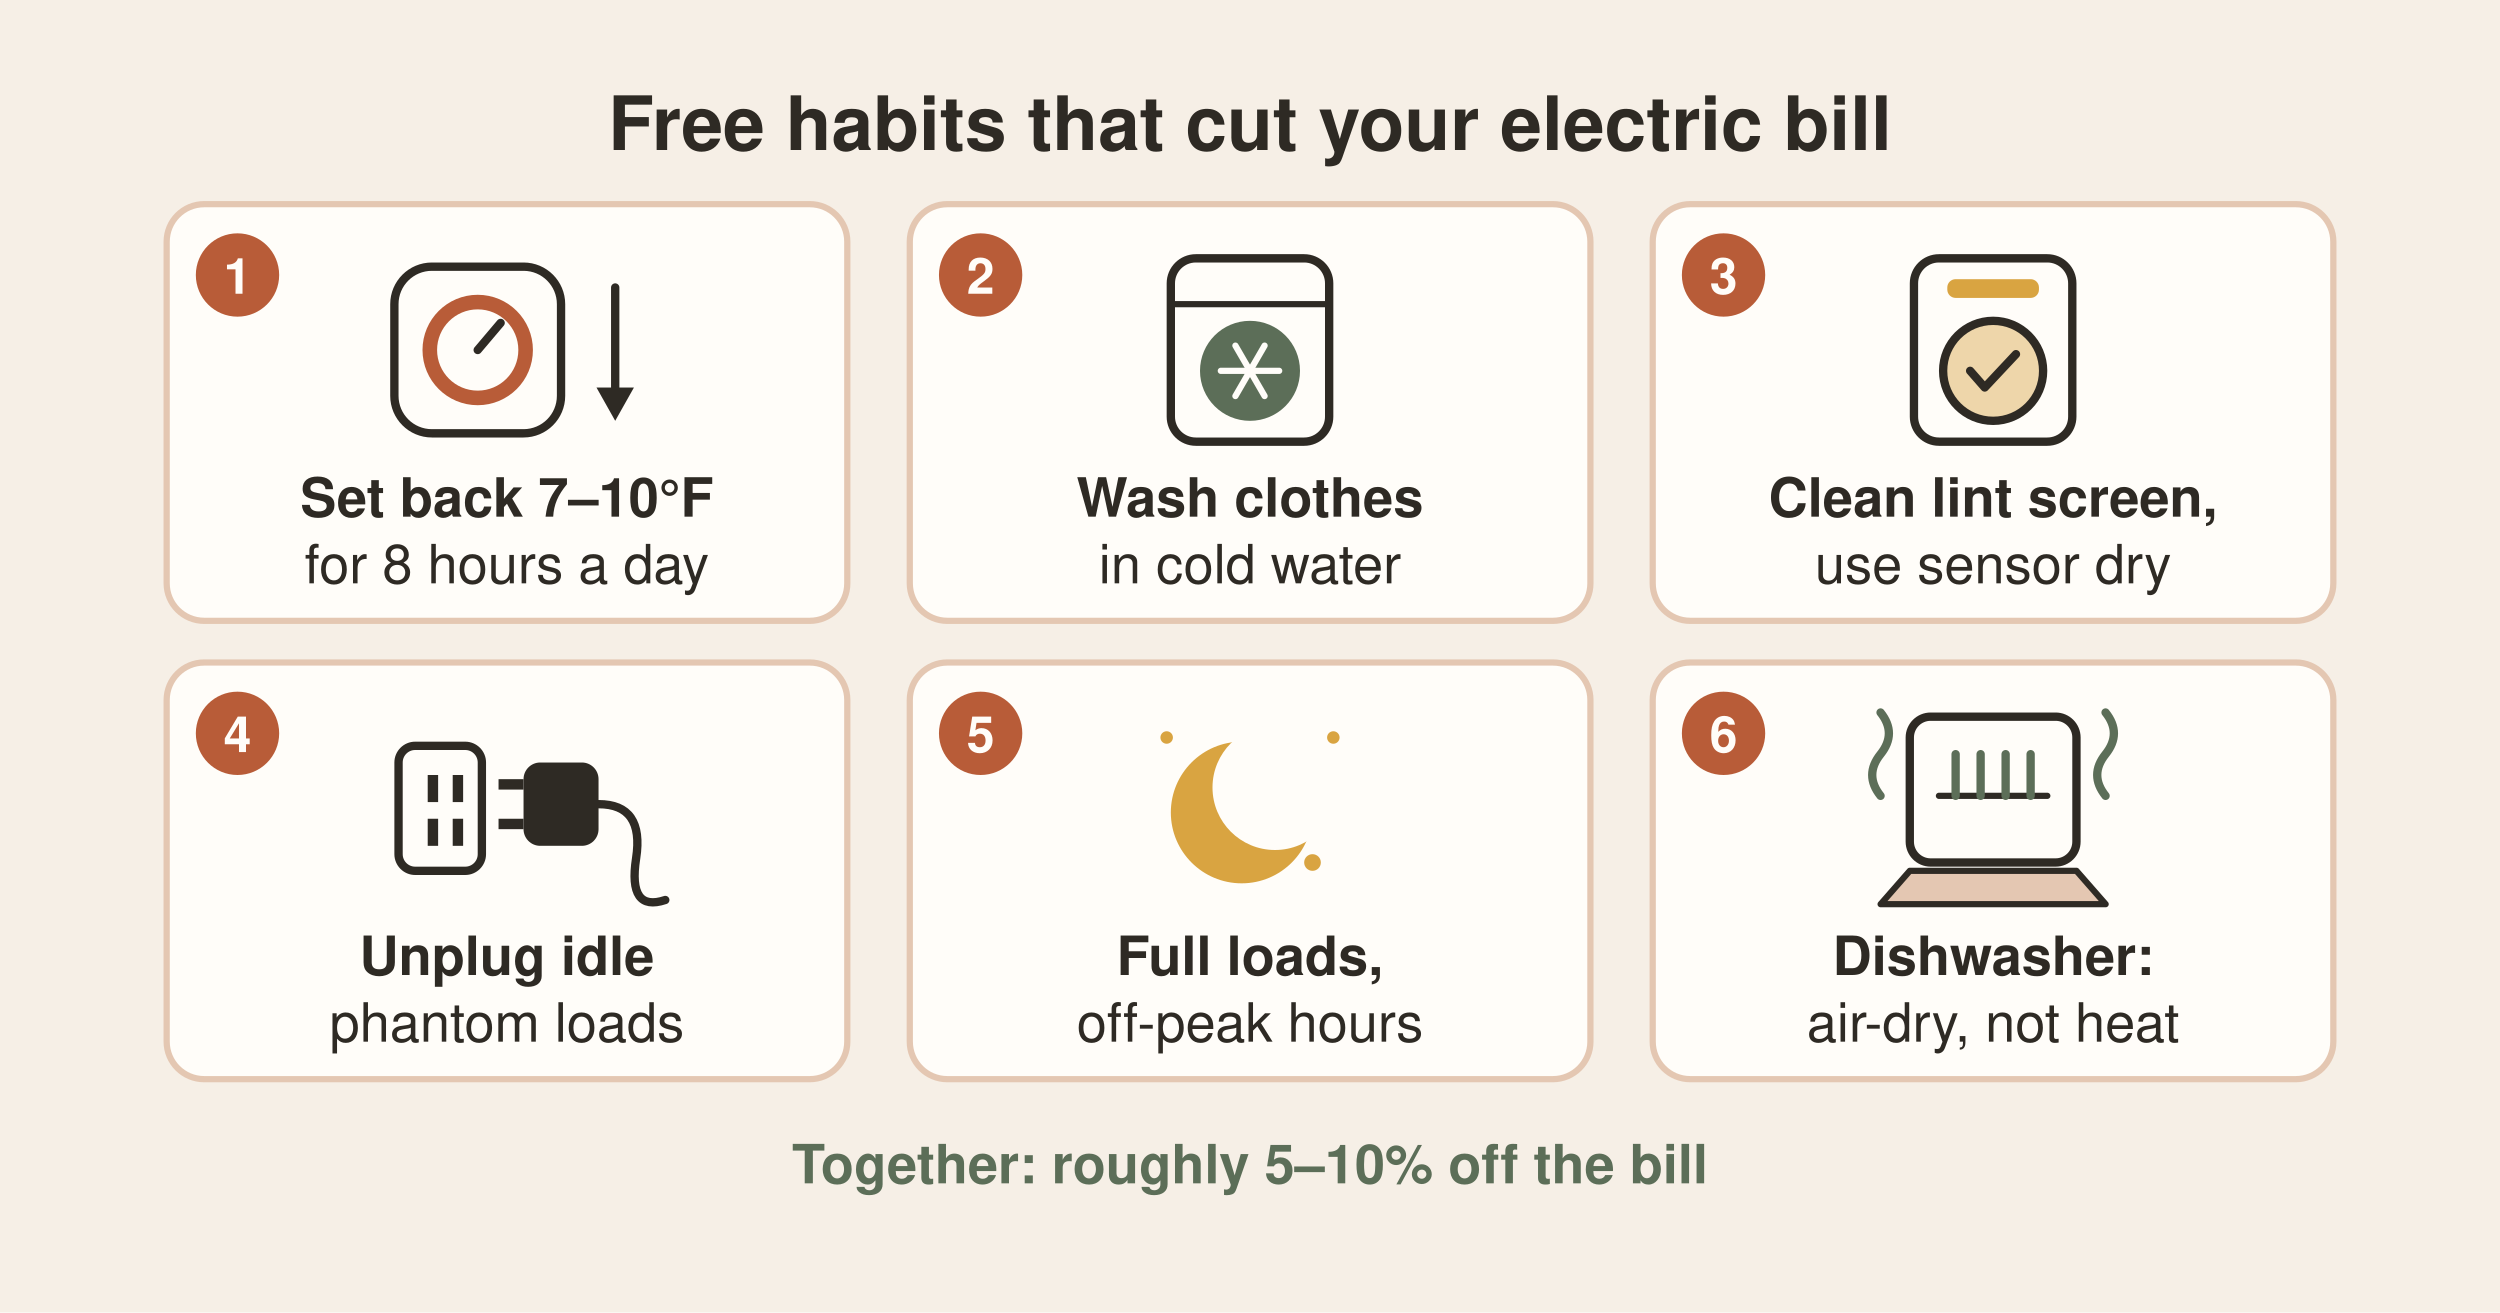
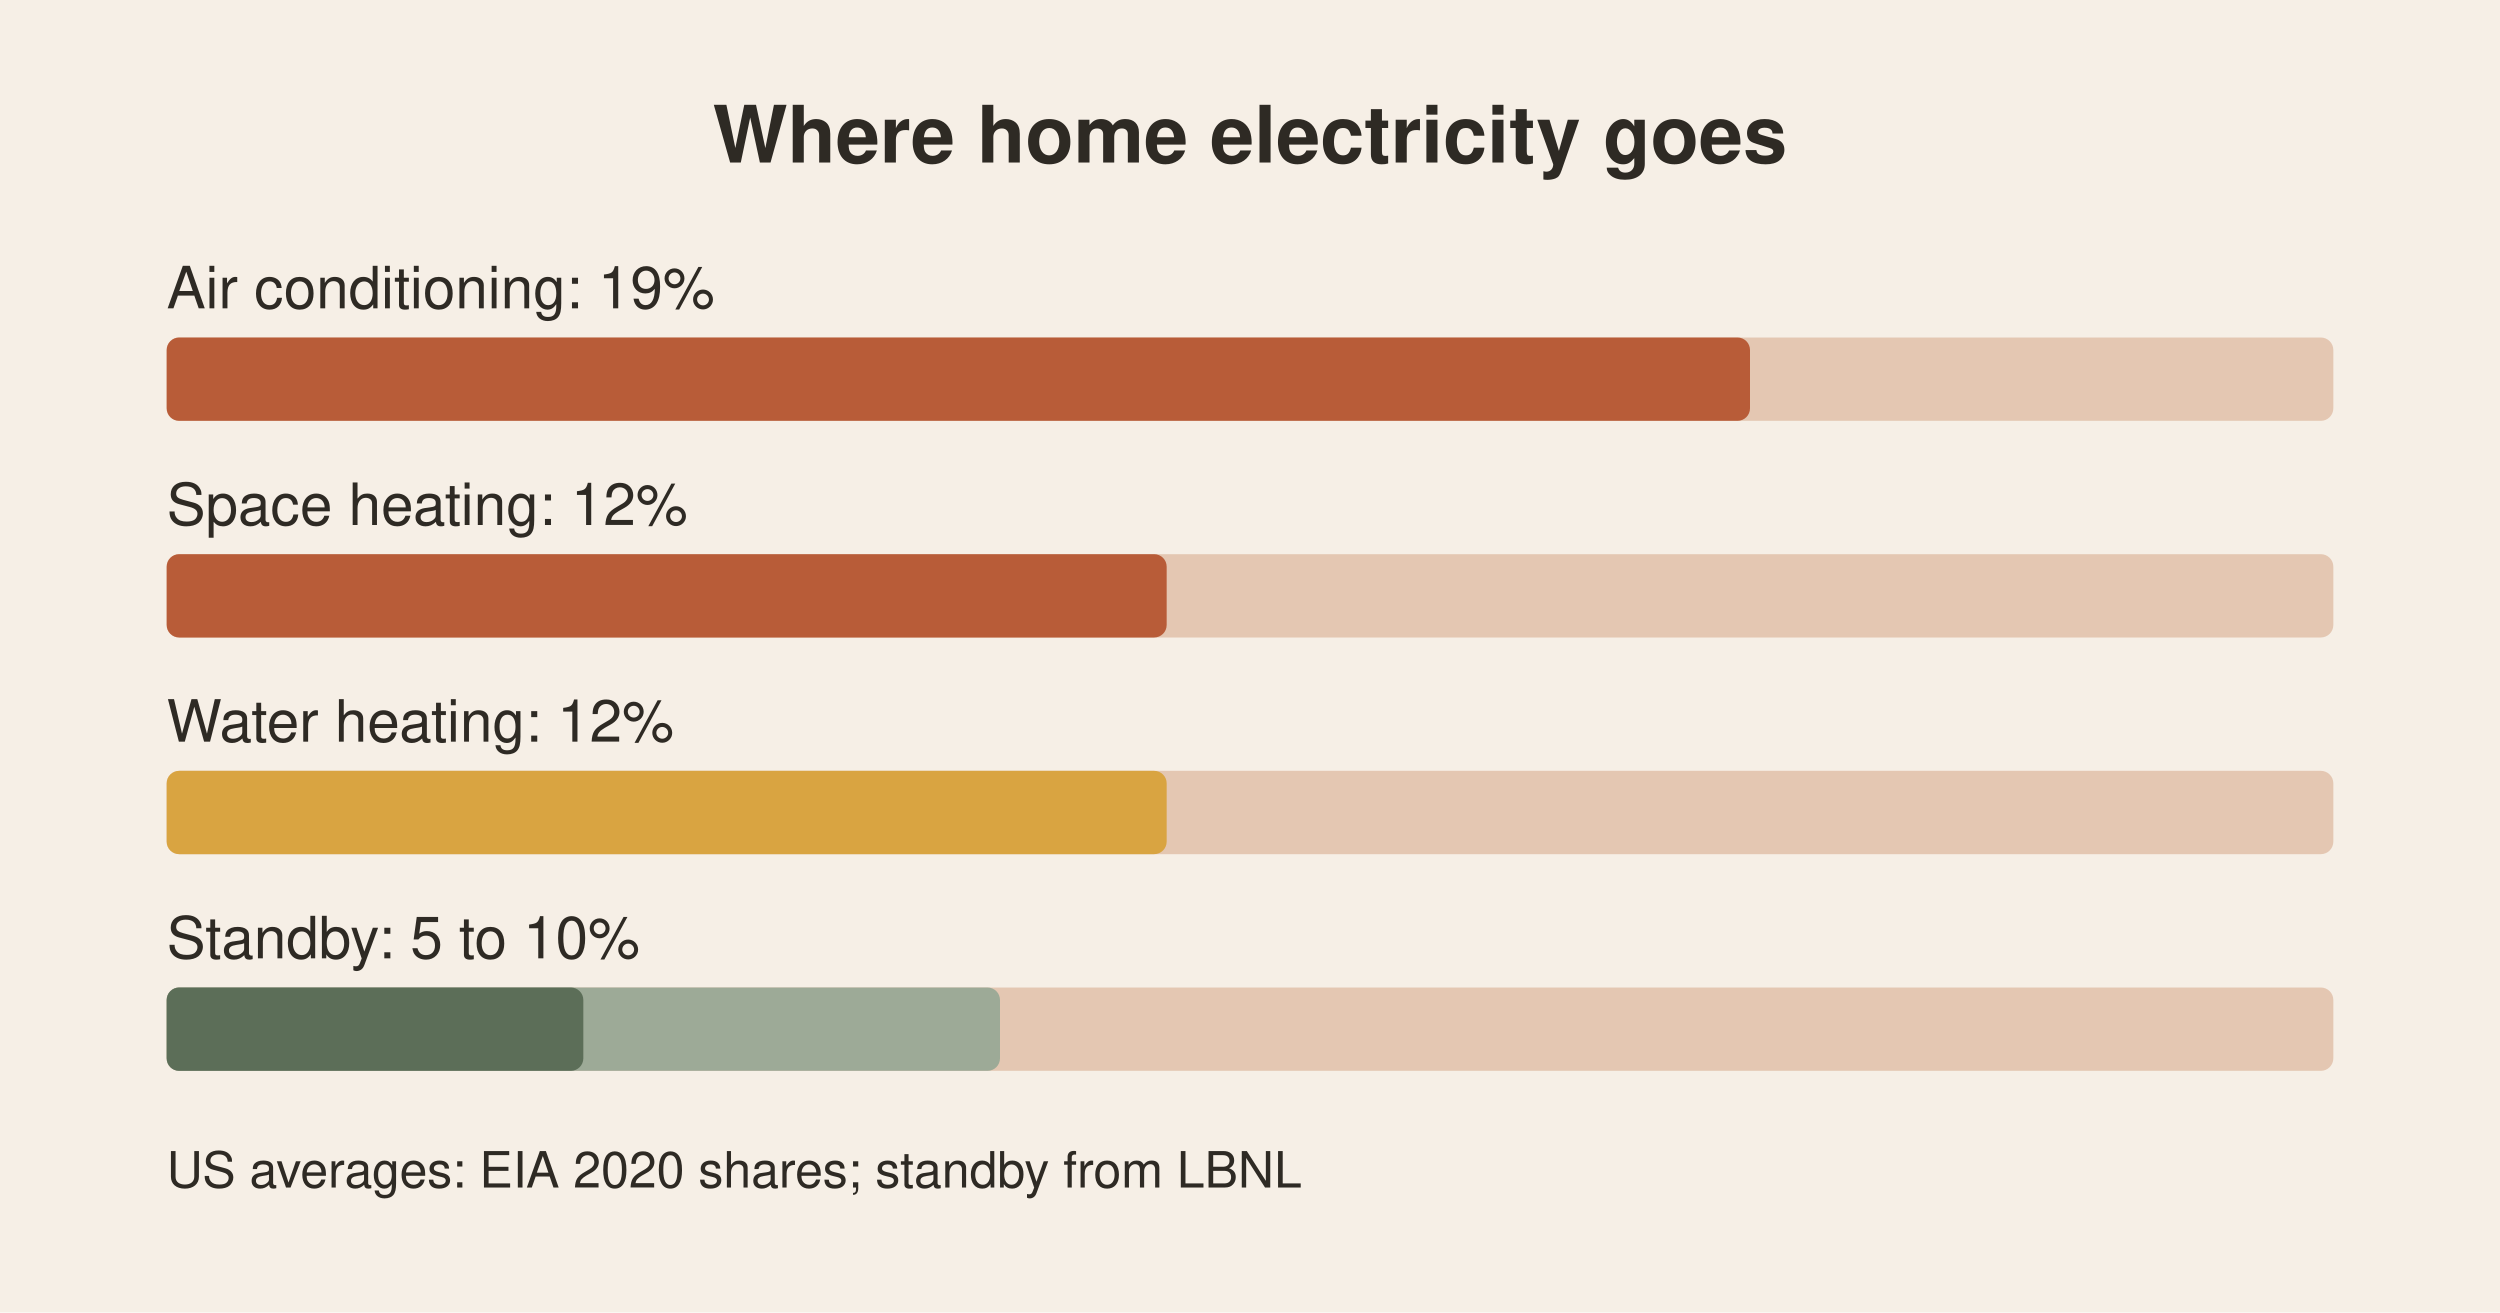
- <svg xmlns="http://www.w3.org/2000/svg" width="1200" height="630" viewBox="0 0 1200 630">
-   <rect x="0" y="0" width="1200" height="630" fill="#F6EFE6" />
-   <text x="600" y="72" font-family="Helvetica, Arial, sans-serif" font-size="36" font-weight="bold" text-anchor="middle" fill="#2E2A24">Free habits that cut your electric bill</text>
-   <rect x="80" y="98" width="326.7" height="200" rx="18" fill="#FFFDF9" stroke="#E4C7B2" stroke-width="3" />
-   <circle cx="114" cy="132" r="20" fill="#B85C38" />
-   <text x="114" y="141" font-family="Helvetica, Arial, sans-serif" font-size="24" font-weight="bold" text-anchor="middle" fill="#FFFDF9">1</text>
-   <rect x="189.3" y="128" width="80" height="80" rx="18" fill="#FFFDF9" stroke="#2E2A24" stroke-width="4" />
-   <circle cx="229.3" cy="168" r="23" fill="none" stroke="#B85C38" stroke-width="7" />
-   <line x1="229.3" y1="168" x2="240.3" y2="155" stroke="#2E2A24" stroke-width="4" stroke-linecap="round" />
-   <line x1="295.3" y1="138" x2="295.3" y2="188" stroke="#2E2A24" stroke-width="4" stroke-linecap="round" />
-   <polygon points="295.3,202 286.3,186 304.3,186" fill="#2E2A24" />
-   <text x="243.3" y="248" font-family="Helvetica, Arial, sans-serif" font-size="26" font-weight="bold" text-anchor="middle" fill="#2E2A24">Set back 7–10°F</text>
-   <text x="243.3" y="280" font-family="Helvetica, Arial, sans-serif" font-size="26" text-anchor="middle" fill="#2E2A24">for 8 hours a day</text>
-   <rect x="436.7" y="98" width="326.7" height="200" rx="18" fill="#FFFDF9" stroke="#E4C7B2" stroke-width="3" />
-   <circle cx="470.7" cy="132" r="20" fill="#B85C38" />
-   <text x="470.7" y="141" font-family="Helvetica, Arial, sans-serif" font-size="24" font-weight="bold" text-anchor="middle" fill="#FFFDF9">2</text>
-   <rect x="562" y="124" width="76" height="88" rx="12" fill="#FFFDF9" stroke="#2E2A24" stroke-width="4" />
-   <line x1="562" y1="146" x2="638" y2="146" stroke="#2E2A24" stroke-width="3" stroke-linecap="round" />
-   <circle cx="600" cy="178" r="24" fill="#5C6E58" />
-   <line x1="586" y1="178" x2="614" y2="178" stroke="#FFFDF9" stroke-width="3" stroke-linecap="round" />
-   <line x1="593" y1="165.9" x2="607" y2="190.1" stroke="#FFFDF9" stroke-width="3" stroke-linecap="round" />
-   <line x1="607" y1="165.9" x2="593" y2="190.1" stroke="#FFFDF9" stroke-width="3" stroke-linecap="round" />
-   <text x="600" y="248" font-family="Helvetica, Arial, sans-serif" font-size="26" font-weight="bold" text-anchor="middle" fill="#2E2A24">Wash clothes</text>
-   <text x="600" y="280" font-family="Helvetica, Arial, sans-serif" font-size="26" text-anchor="middle" fill="#2E2A24">in cold water</text>
-   <rect x="793.3" y="98" width="326.7" height="200" rx="18" fill="#FFFDF9" stroke="#E4C7B2" stroke-width="3" />
-   <circle cx="827.3" cy="132" r="20" fill="#B85C38" />
-   <text x="827.3" y="141" font-family="Helvetica, Arial, sans-serif" font-size="24" font-weight="bold" text-anchor="middle" fill="#FFFDF9">3</text>
-   <rect x="918.7" y="124" width="76" height="88" rx="12" fill="#FFFDF9" stroke="#2E2A24" stroke-width="4" />
-   <rect x="934.7" y="134" width="44" height="9" rx="4" fill="#D9A441" />
-   <circle cx="956.7" cy="178" r="24" fill="#EED6AA" stroke="#2E2A24" stroke-width="4" />
-   <path d="M945.667,178 l7,8 l15,-16" fill="none" stroke="#2E2A24" stroke-width="4" stroke-linecap="round" stroke-linejoin="round" />
-   <text x="956.7" y="248" font-family="Helvetica, Arial, sans-serif" font-size="26" font-weight="bold" text-anchor="middle" fill="#2E2A24">Clean lint screen,</text>
-   <text x="956.7" y="280" font-family="Helvetica, Arial, sans-serif" font-size="26" text-anchor="middle" fill="#2E2A24">use sensor dry</text>
-   <rect x="80" y="318" width="326.7" height="200" rx="18" fill="#FFFDF9" stroke="#E4C7B2" stroke-width="3" />
-   <circle cx="114" cy="352" r="20" fill="#B85C38" />
-   <text x="114" y="361" font-family="Helvetica, Arial, sans-serif" font-size="24" font-weight="bold" text-anchor="middle" fill="#FFFDF9">4</text>
-   <rect x="191.3" y="358" width="40" height="60" rx="8" fill="#FFFDF9" stroke="#2E2A24" stroke-width="4" />
-   <rect x="205.3" y="372" width="5" height="13" fill="#2E2A24" />
-   <rect x="217.3" y="372" width="5" height="13" fill="#2E2A24" />
-   <rect x="205.3" y="393" width="5" height="13" fill="#2E2A24" />
-   <rect x="217.3" y="393" width="5" height="13" fill="#2E2A24" />
-   <rect x="251.3" y="366" width="36" height="40" rx="8" fill="#2E2A24" />
-   <rect x="239.3" y="374" width="12" height="5" fill="#2E2A24" />
-   <rect x="239.3" y="393" width="12" height="5" fill="#2E2A24" />
-   <path d="M287.333,386 q22,0 18,26 t14,20" fill="none" stroke="#2E2A24" stroke-width="4" stroke-linecap="round" stroke-linejoin="round" />
-   <text x="243.3" y="468" font-family="Helvetica, Arial, sans-serif" font-size="26" font-weight="bold" text-anchor="middle" fill="#2E2A24">Unplug idle</text>
-   <text x="243.3" y="500" font-family="Helvetica, Arial, sans-serif" font-size="26" text-anchor="middle" fill="#2E2A24">phantom loads</text>
-   <rect x="436.7" y="318" width="326.7" height="200" rx="18" fill="#FFFDF9" stroke="#E4C7B2" stroke-width="3" />
-   <circle cx="470.7" cy="352" r="20" fill="#B85C38" />
-   <text x="470.7" y="361" font-family="Helvetica, Arial, sans-serif" font-size="24" font-weight="bold" text-anchor="middle" fill="#FFFDF9">5</text>
-   <circle cx="596" cy="390" r="34" fill="#D9A441" />
-   <circle cx="612" cy="378" r="30" fill="#FFFDF9" />
-   <circle cx="630" cy="414" r="4" fill="#D9A441" />
-   <circle cx="640" cy="354" r="3" fill="#D9A441" />
-   <circle cx="560" cy="354" r="3" fill="#D9A441" />
-   <text x="600" y="468" font-family="Helvetica, Arial, sans-serif" font-size="26" font-weight="bold" text-anchor="middle" fill="#2E2A24">Full loads,</text>
-   <text x="600" y="500" font-family="Helvetica, Arial, sans-serif" font-size="26" text-anchor="middle" fill="#2E2A24">off-peak hours</text>
-   <rect x="793.3" y="318" width="326.7" height="200" rx="18" fill="#FFFDF9" stroke="#E4C7B2" stroke-width="3" />
-   <circle cx="827.3" cy="352" r="20" fill="#B85C38" />
-   <text x="827.3" y="361" font-family="Helvetica, Arial, sans-serif" font-size="24" font-weight="bold" text-anchor="middle" fill="#FFFDF9">6</text>
-   <rect x="916.7" y="344" width="80" height="70" rx="10" fill="#FFFDF9" stroke="#2E2A24" stroke-width="4" />
-   <line x1="930.7" y1="382" x2="982.7" y2="382" stroke="#2E2A24" stroke-width="3" stroke-linecap="round" />
-   <line x1="938.7" y1="382" x2="938.7" y2="362" stroke="#5C6E58" stroke-width="4" stroke-linecap="round" />
-   <line x1="950.7" y1="382" x2="950.7" y2="362" stroke="#5C6E58" stroke-width="4" stroke-linecap="round" />
-   <line x1="962.7" y1="382" x2="962.7" y2="362" stroke="#5C6E58" stroke-width="4" stroke-linecap="round" />
-   <line x1="974.7" y1="382" x2="974.7" y2="362" stroke="#5C6E58" stroke-width="4" stroke-linecap="round" />
-   <polygon points="916.7,418 996.7,418 1010.7,434 902.7,434" fill="#E4C7B2" stroke="#2E2A24" stroke-width="3" stroke-linejoin="round" />
-   <path d="M902.667,382 q-8,-10 0,-20 t0,-20" fill="none" stroke="#5C6E58" stroke-width="4" stroke-linecap="round" stroke-linejoin="round" />
-   <path d="M1010.667,382 q-8,-10 0,-20 t0,-20" fill="none" stroke="#5C6E58" stroke-width="4" stroke-linecap="round" stroke-linejoin="round" />
-   <text x="956.7" y="468" font-family="Helvetica, Arial, sans-serif" font-size="26" font-weight="bold" text-anchor="middle" fill="#2E2A24">Dishwasher:</text>
-   <text x="956.7" y="500" font-family="Helvetica, Arial, sans-serif" font-size="26" text-anchor="middle" fill="#2E2A24">air-dry, not heat</text>
-   <text x="600" y="568" font-family="Helvetica, Arial, sans-serif" font-size="26" font-weight="bold" text-anchor="middle" fill="#5C6E58">Together: roughly 5–10% off the bill</text>
+ <svg xmlns="http://www.w3.org/2000/svg" viewBox="0 0 1200 630">
+   <rect width="1200" height="630" fill="#F6EFE6" />
+   <text x="600" y="78" font-family="Helvetica, Arial, sans-serif" font-size="38" font-weight="bold" fill="#2E2A24" text-anchor="middle">Where home electricity goes</text>
+   <g font-family="Helvetica, Arial, sans-serif" font-size="28" fill="#2E2A24">
+     <text x="80" y="148">Air conditioning: 19%</text>
+     <rect x="80" y="162" width="1040" height="40" rx="6" fill="#E4C7B2" />
+     <rect x="80" y="162" width="760" height="40" rx="6" fill="#B85C38" />
+     <text x="80" y="252">Space heating: 12%</text>
+     <rect x="80" y="266" width="1040" height="40" rx="6" fill="#E4C7B2" />
+     <rect x="80" y="266" width="480" height="40" rx="6" fill="#B85C38" />
+     <text x="80" y="356">Water heating: 12%</text>
+     <rect x="80" y="370" width="1040" height="40" rx="6" fill="#E4C7B2" />
+     <rect x="80" y="370" width="480" height="40" rx="6" fill="#D9A441" />
+     <text x="80" y="460">Standby: 5 to 10%</text>
+     <rect x="80" y="474" width="1040" height="40" rx="6" fill="#E4C7B2" />
+     <rect x="80" y="474" width="400" height="40" rx="6" fill="#9DAA97" />
+     <rect x="80" y="474" width="200" height="40" rx="6" fill="#5C6E58" />
+   </g>
+   <text x="80" y="570" font-family="Helvetica, Arial, sans-serif" font-size="24" fill="#2E2A24">US averages: EIA 2020 shares; standby from LBNL</text>
</svg>
